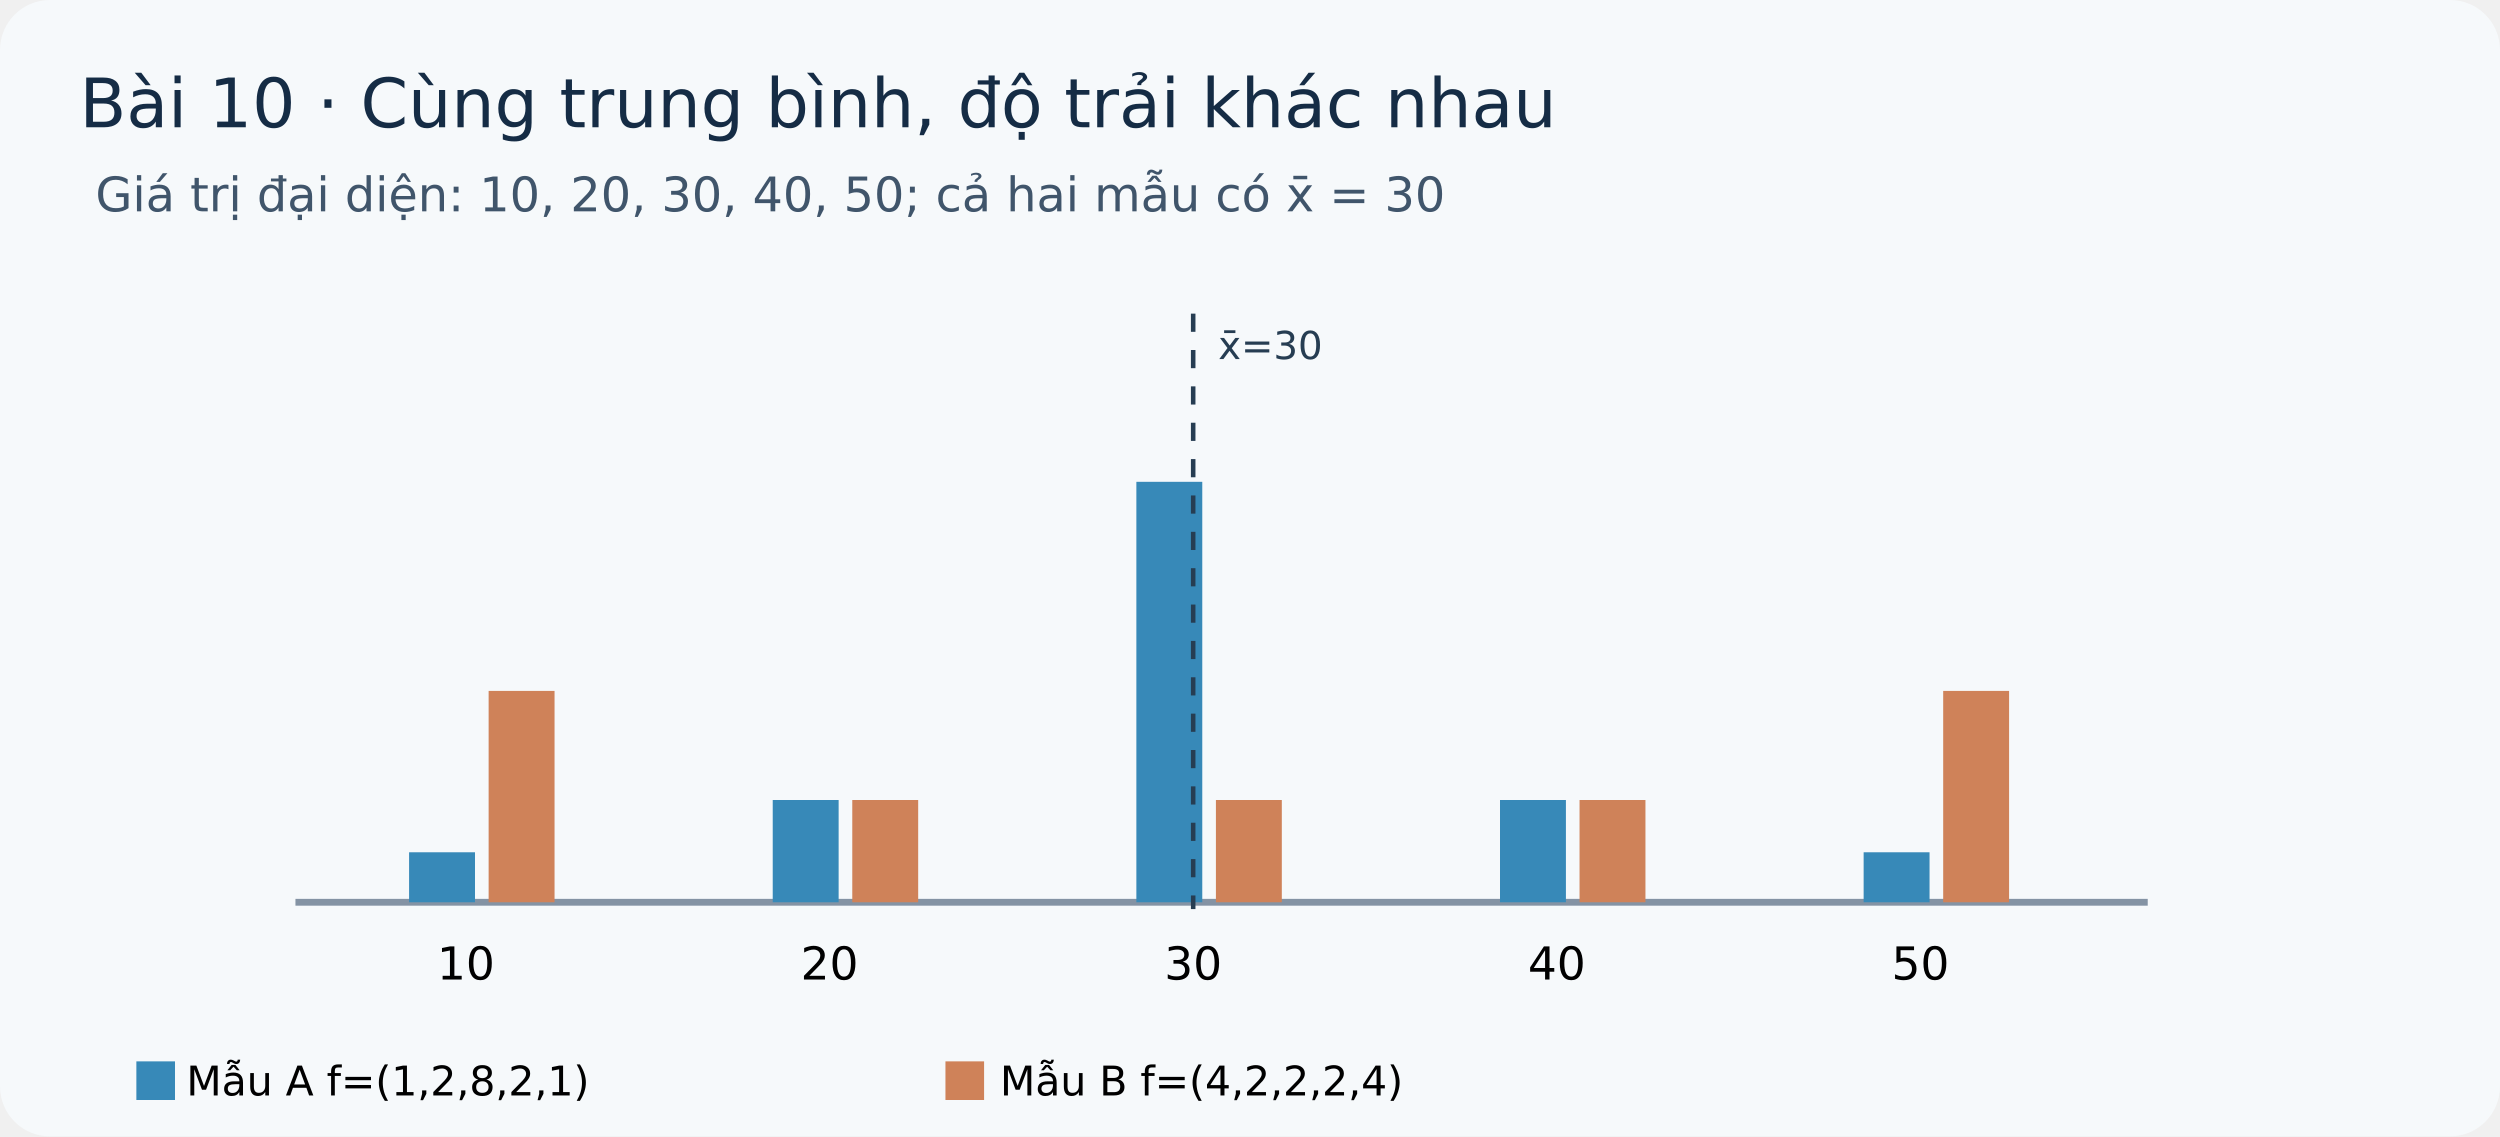
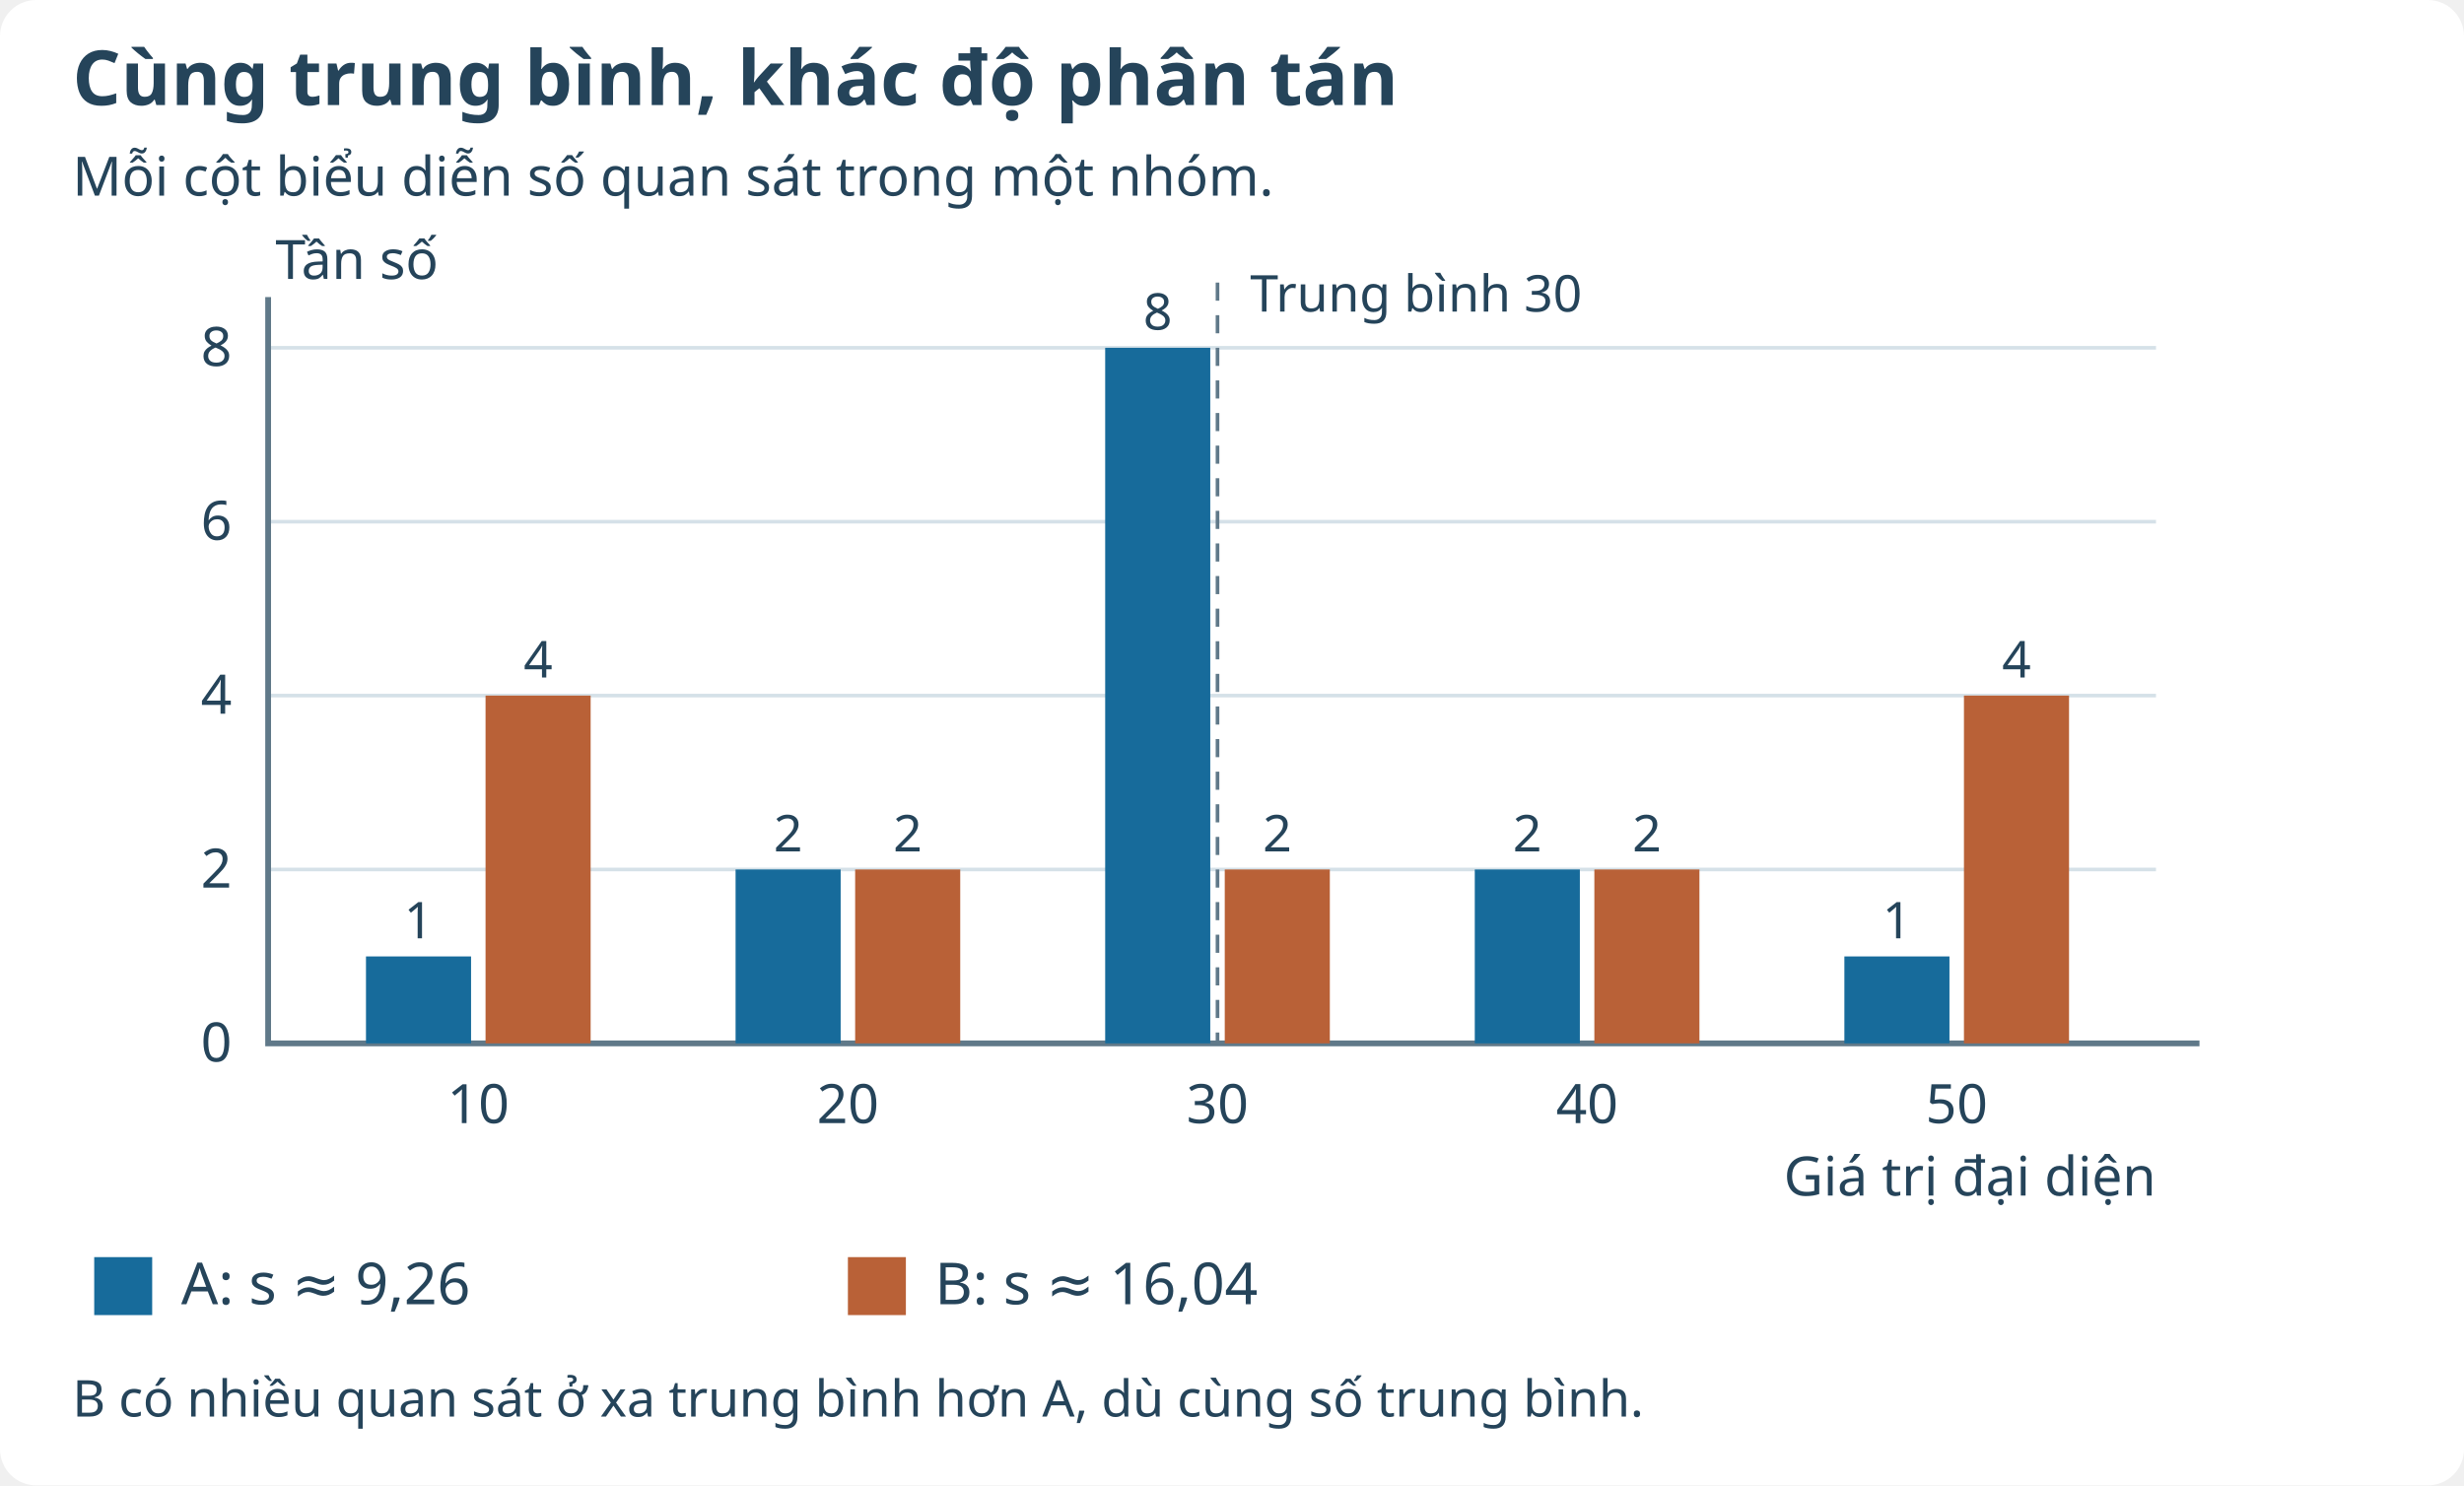
- <svg xmlns="http://www.w3.org/2000/svg" width="1100" height="500" viewBox="0 0 1100 500" role="img" aria-labelledby="t d">
-   <rect width="1100" height="500" rx="22" fill="#f6f9fb" />
-   <text x="35" y="56" font-family="DejaVu Sans" font-size="30" fill="#152c45">Bài 10 · Cùng trung bình, độ trải khác nhau</text>
-   <text x="42" y="93" font-family="DejaVu Sans" font-size="21" fill="#40556b">Giá trị đại diện: 10, 20, 30, 40, 50; cả hai mẫu có x̄ = 30</text>
-   <line x1="130" y1="397" x2="945" y2="397" stroke="#8493a4" stroke-width="3" />
-   <g font-family="DejaVu Sans" font-size="20" text-anchor="middle">
-     <text x="205" y="431">10</text>
-     <text x="365" y="431">20</text>
-     <text x="525" y="431">30</text>
-     <text x="685" y="431">40</text>
-     <text x="845" y="431">50</text>
+ <svg xmlns="http://www.w3.org/2000/svg" viewBox="0 0 680 410" role="img" aria-labelledby="t d">
+   <rect width="680" height="410" rx="10" fill="white" />
+   <g font-family="sans-serif" fill="#25445a">
+     <text x="20" y="29" font-size="21" font-weight="bold">Cùng trung bình, khác độ phân tán</text>
+     <text x="20" y="54" font-size="15">Mỗi cột biểu diễn số quan sát trong một nhóm.</text>
+     <g stroke="#d5e1e8" fill="none">
+       <path d="M74 288H595" />
+       <path d="M74 240H595" />
+       <path d="M74 192H595" />
+       <path d="M74 144H595" />
+       <path d="M74 96H595" />
+     </g>
+     <path d="M74 82V288H607" fill="none" stroke="#607989" stroke-width="1.6" />
+     <g font-size="15">
+       <text x="64" y="293" text-anchor="end">0</text>
+       <text x="64" y="245" text-anchor="end">2</text>
+       <text x="64" y="197" text-anchor="end">4</text>
+       <text x="64" y="149" text-anchor="end">6</text>
+       <text x="64" y="101" text-anchor="end">8</text>
+       <text x="76" y="77">Tần số</text>
+       <text x="132" y="310" text-anchor="middle">10</text>
+       <text x="234" y="310" text-anchor="middle">20</text>
+       <text x="336" y="310" text-anchor="middle">30</text>
+       <text x="438" y="310" text-anchor="middle">40</text>
+       <text x="540" y="310" text-anchor="middle">50</text>
+       <text x="595" y="330" text-anchor="end">Giá trị đại diện</text>
+     </g>
+     <path d="M336 78V288" stroke="#607989" stroke-dasharray="5 4" />
+     <text x="345" y="86" font-size="14">Trung bình 30</text>
+     <rect x="101" y="264" width="29" height="24" fill="#176b9b" />
+     <text x="115.5" y="259" font-size="14" text-anchor="middle">1</text>
+     <rect x="203" y="240" width="29" height="48" fill="#176b9b" />
+     <text x="217.5" y="235" font-size="14" text-anchor="middle">2</text>
+     <rect x="305" y="96" width="29" height="192" fill="#176b9b" />
+     <text x="319.5" y="91" font-size="14" text-anchor="middle">8</text>
+     <rect x="407" y="240" width="29" height="48" fill="#176b9b" />
+     <text x="421.5" y="235" font-size="14" text-anchor="middle">2</text>
+     <rect x="509" y="264" width="29" height="24" fill="#176b9b" />
+     <text x="523.5" y="259" font-size="14" text-anchor="middle">1</text>
+     <rect x="134" y="192" width="29" height="96" fill="#b96137" />
+     <text x="148.5" y="187" font-size="14" text-anchor="middle">4</text>
+     <rect x="236" y="240" width="29" height="48" fill="#b96137" />
+     <text x="250.5" y="235" font-size="14" text-anchor="middle">2</text>
+     <rect x="338" y="240" width="29" height="48" fill="#b96137" />
+     <text x="352.5" y="235" font-size="14" text-anchor="middle">2</text>
+     <rect x="440" y="240" width="29" height="48" fill="#b96137" />
+     <text x="454.5" y="235" font-size="14" text-anchor="middle">2</text>
+     <rect x="542" y="192" width="29" height="96" fill="#b96137" />
+     <text x="556.5" y="187" font-size="14" text-anchor="middle">4</text>
+     <rect x="26" y="347" width="16" height="16" fill="#176b9b" />
+     <text x="50" y="360" font-size="16">A: s ≈ 9,26</text>
+     <rect x="234" y="347" width="16" height="16" fill="#b96137" />
+     <text x="258" y="360" font-size="16">B: s ≈ 16,04</text>
+     <text x="20" y="391" font-size="14">B có nhiều quan sát ở xa trung bình hơn A, dù cùng số trung bình.</text>
  </g>
-   <g fill="#3789b8">
-     <rect x="180" y="375" width="29" height="22" />
-     <rect x="340" y="352" width="29" height="45" />
-     <rect x="500" y="212" width="29" height="185" />
-     <rect x="660" y="352" width="29" height="45" />
-     <rect x="820" y="375" width="29" height="22" />
-   </g>
-   <g fill="#cf8259">
-     <rect x="215" y="304" width="29" height="93" />
-     <rect x="375" y="352" width="29" height="45" />
-     <rect x="535" y="352" width="29" height="45" />
-     <rect x="695" y="352" width="29" height="45" />
-     <rect x="855" y="304" width="29" height="93" />
-   </g>
-   <rect x="60" y="467" width="17" height="17" fill="#3789b8" />
-   <text x="82" y="482" font-family="DejaVu Sans" font-size="18">Mẫu A f=(1,2,8,2,1)</text>
-   <rect x="416" y="467" width="17" height="17" fill="#cf8259" />
-   <text x="440" y="482" font-family="DejaVu Sans" font-size="18">Mẫu B f=(4,2,2,2,4)</text>
-   <line x1="525" y1="138" x2="525" y2="400" stroke="#263d52" stroke-width="2" stroke-dasharray="8 8" />
-   <text x="536" y="158" font-family="DejaVu Sans" font-size="17" fill="#263d52">x̄=30</text>
</svg>
